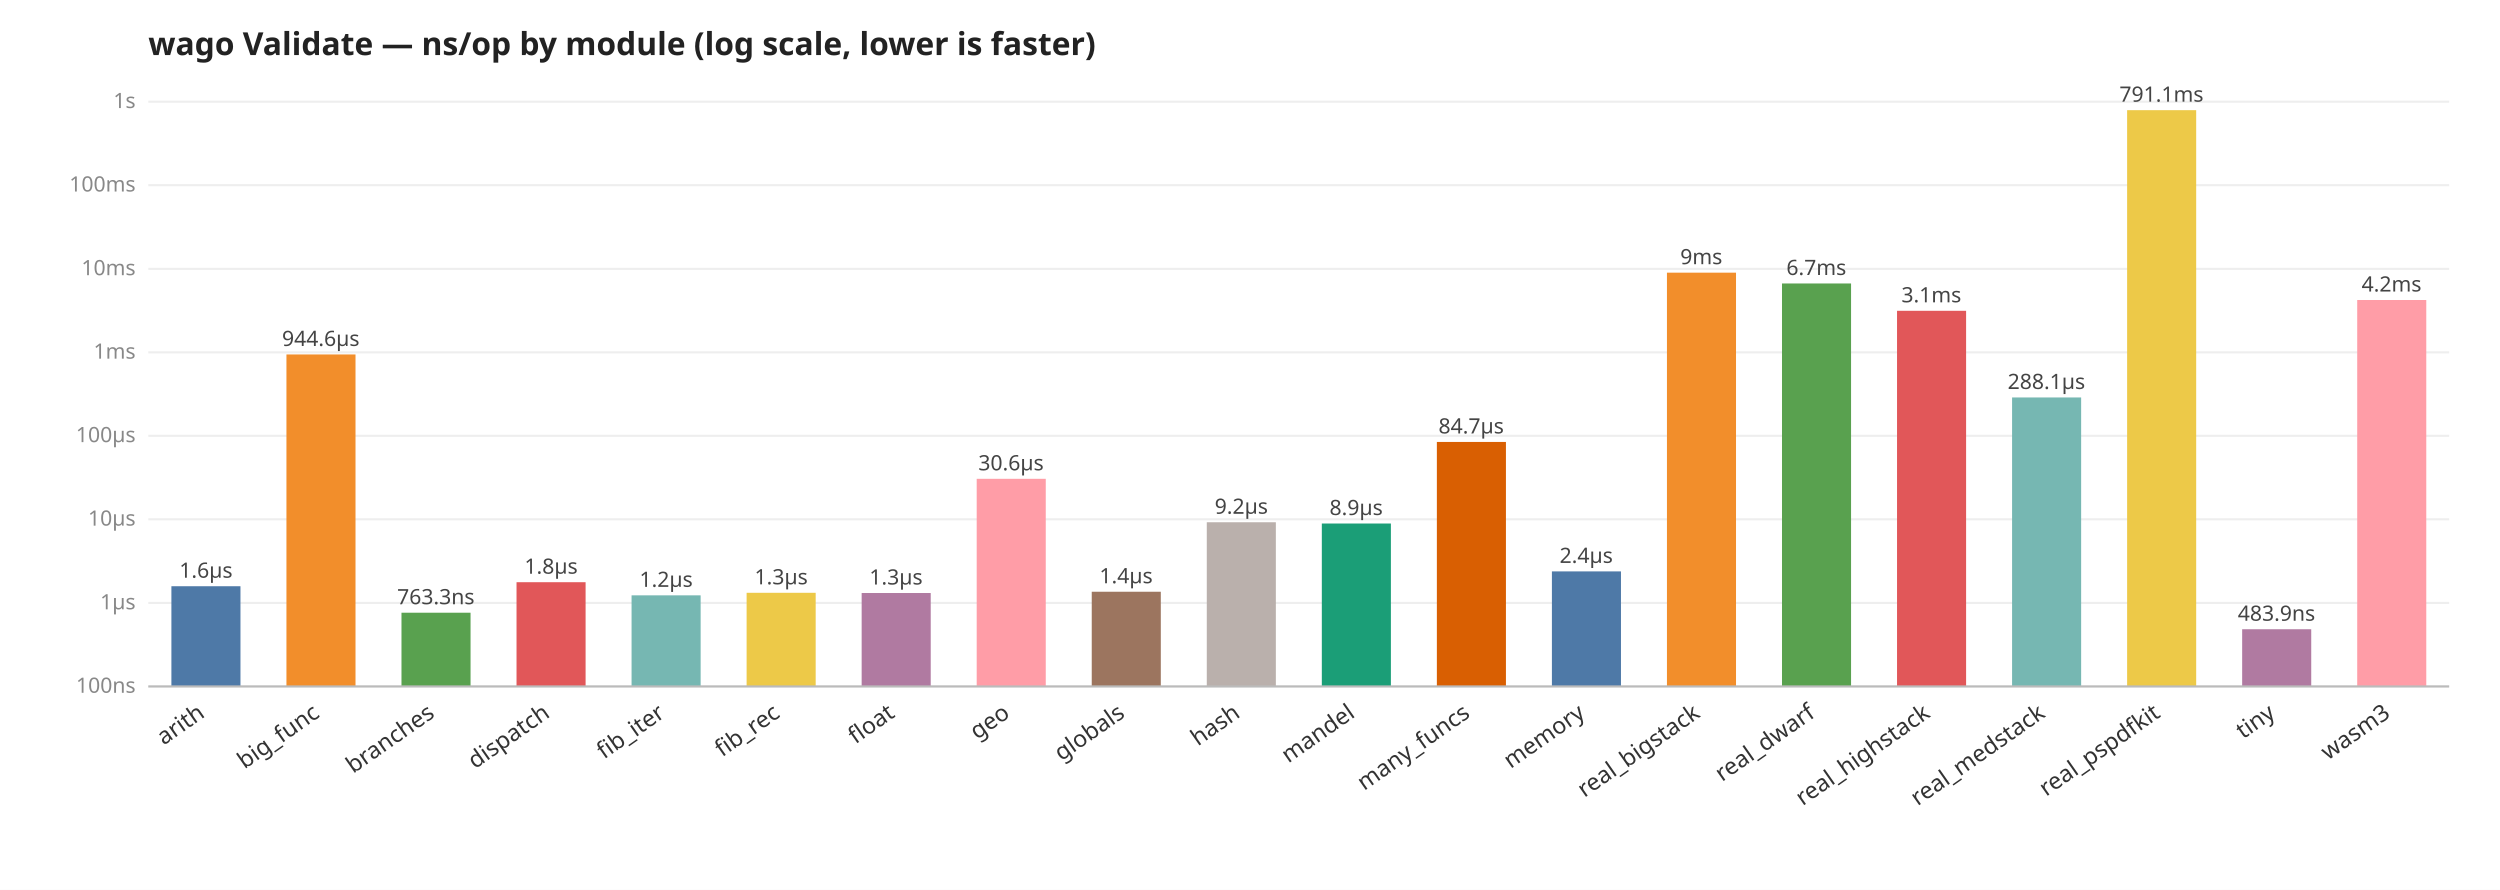
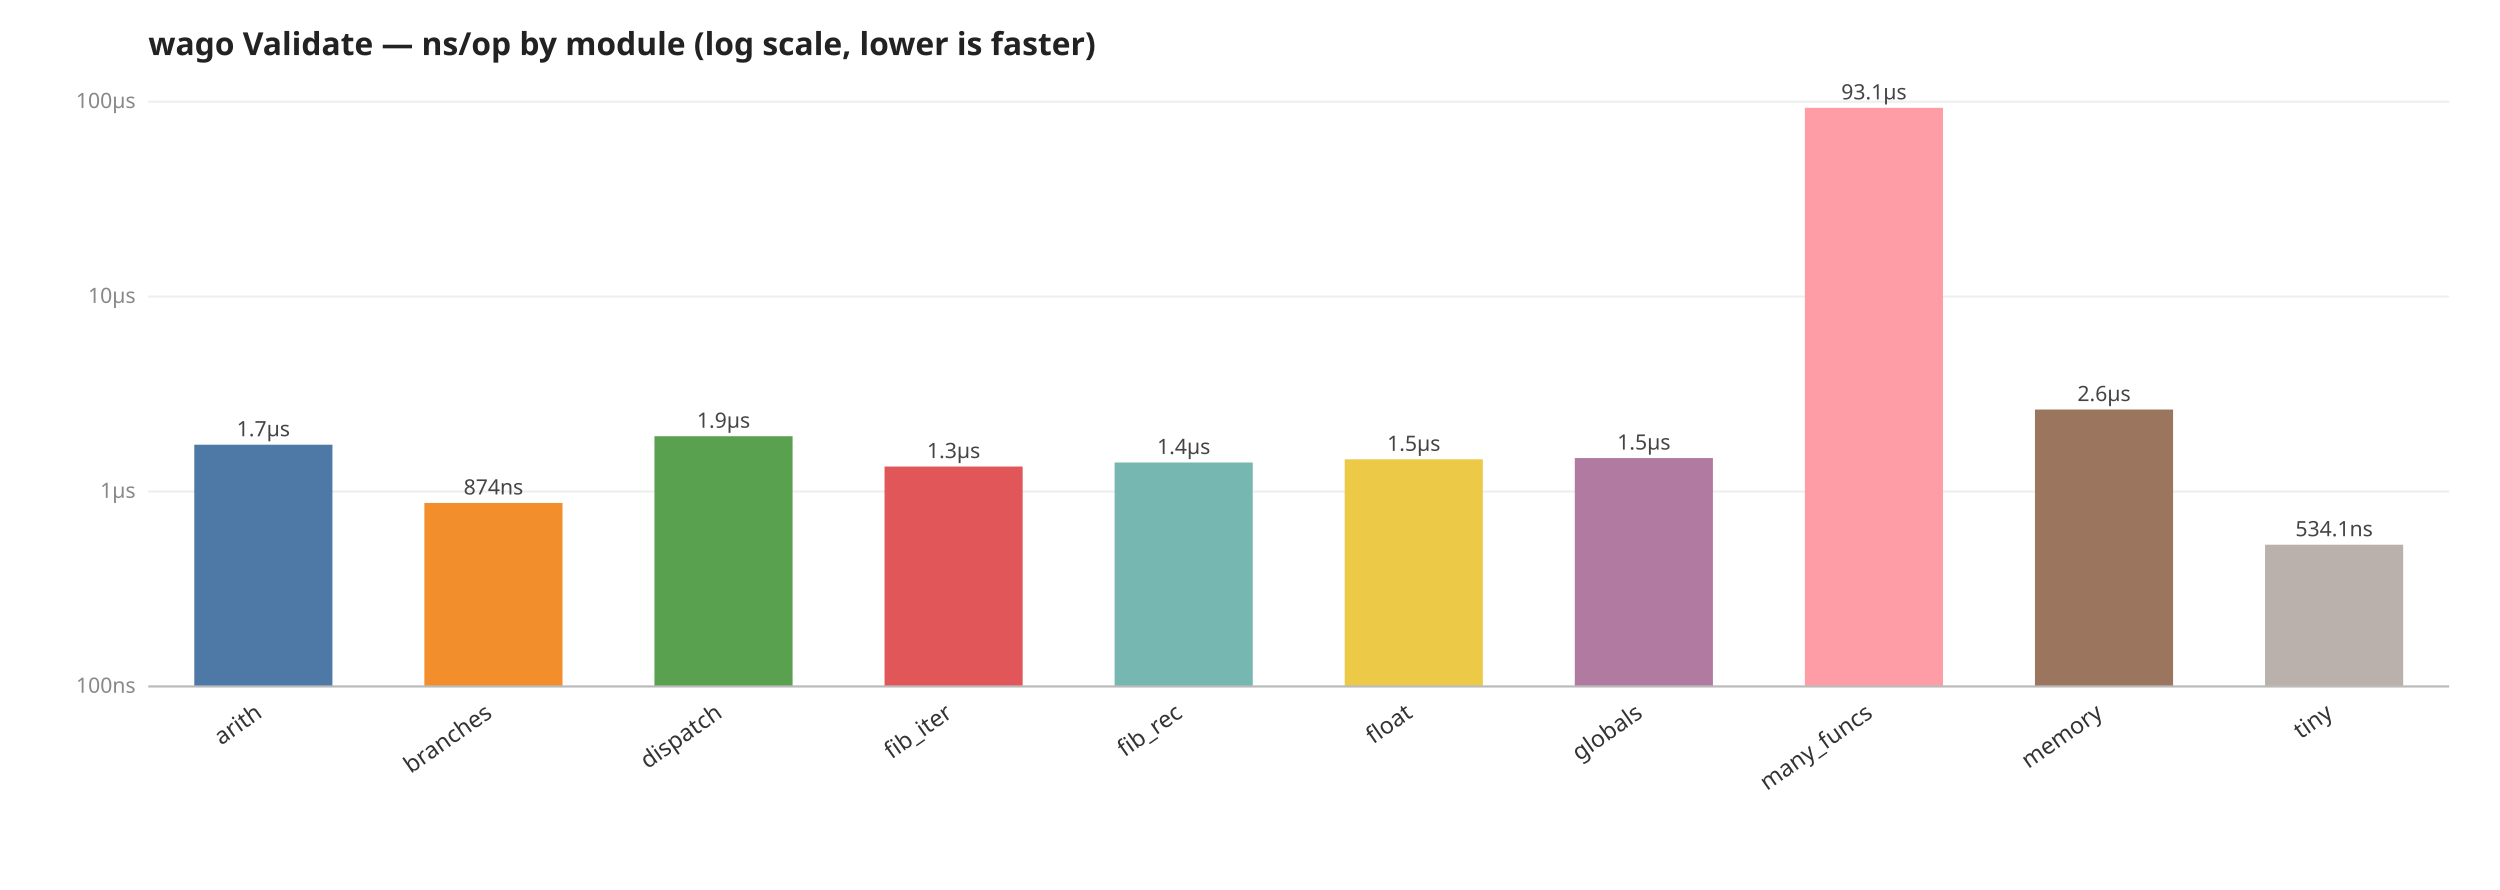
<svg xmlns="http://www.w3.org/2000/svg" width="1180" height="420" viewBox="0 0 1180 420" font-family="ui-sans-serif,system-ui,sans-serif">
  <style>.val{font-size:10px;fill:#444}.bval{font-size:8px;fill:#555}.cat{font-size:11px;fill:#333}.leg{font-size:11px;fill:#333}.ax{font-size:10px;fill:#888}.grid{stroke:#eee}.axis{stroke:#bbb}</style>
  <rect width="1180" height="420" fill="#fff" />
  <text x="70" y="26" font-size="15" font-weight="600" fill="#222">wago Validate — ns/op by module (log scale, lower is faster)</text>
  <line x1="70" y1="324.0" x2="1156" y2="324.0" class="grid" />
  <text x="64" y="327.0" class="ax" text-anchor="end">100ns</text>
-   <line x1="70" y1="284.6" x2="1156" y2="284.6" class="grid" />
-   <text x="64" y="287.6" class="ax" text-anchor="end">1µs</text>
-   <line x1="70" y1="245.1" x2="1156" y2="245.1" class="grid" />
-   <text x="64" y="248.1" class="ax" text-anchor="end">10µs</text>
-   <line x1="70" y1="205.7" x2="1156" y2="205.7" class="grid" />
-   <text x="64" y="208.7" class="ax" text-anchor="end">100µs</text>
-   <line x1="70" y1="166.3" x2="1156" y2="166.3" class="grid" />
-   <text x="64" y="169.3" class="ax" text-anchor="end">1ms</text>
-   <line x1="70" y1="126.9" x2="1156" y2="126.9" class="grid" />
-   <text x="64" y="129.9" class="ax" text-anchor="end">10ms</text>
-   <line x1="70" y1="87.4" x2="1156" y2="87.4" class="grid" />
-   <text x="64" y="90.4" class="ax" text-anchor="end">100ms</text>
+   <line x1="70" y1="232.0" x2="1156" y2="232.0" class="grid" />
+   <text x="64" y="235.0" class="ax" text-anchor="end">1µs</text>
+   <line x1="70" y1="140.0" x2="1156" y2="140.0" class="grid" />
+   <text x="64" y="143.0" class="ax" text-anchor="end">10µs</text>
  <line x1="70" y1="48.0" x2="1156" y2="48.0" class="grid" />
-   <text x="64" y="51.0" class="ax" text-anchor="end">1s</text>
-   <rect x="80.9" y="276.7" width="32.6" height="47.3" fill="#4e79a7" />
-   <text x="97.2" y="272.7" class="val" text-anchor="middle">1.6µs</text>
-   <text x="97.2" y="338.0" class="cat" text-anchor="end" transform="rotate(-35 97.2 338.0)">arith</text>
-   <rect x="135.2" y="167.3" width="32.6" height="156.7" fill="#f28e2b" />
-   <text x="151.4" y="163.3" class="val" text-anchor="middle">944.6µs</text>
-   <text x="151.4" y="338.0" class="cat" text-anchor="end" transform="rotate(-35 151.4 338.0)">big_func</text>
-   <rect x="189.5" y="289.2" width="32.6" height="34.8" fill="#59a14f" />
-   <text x="205.7" y="285.2" class="val" text-anchor="middle">763.3ns</text>
-   <text x="205.7" y="338.0" class="cat" text-anchor="end" transform="rotate(-35 205.7 338.0)">branches</text>
-   <rect x="243.8" y="274.8" width="32.6" height="49.2" fill="#e15759" />
-   <text x="260.1" y="270.8" class="val" text-anchor="middle">1.8µs</text>
-   <text x="260.1" y="338.0" class="cat" text-anchor="end" transform="rotate(-35 260.1 338.0)">dispatch</text>
-   <rect x="298.1" y="281.0" width="32.6" height="43.0" fill="#76b7b2" />
-   <text x="314.4" y="277.0" class="val" text-anchor="middle">1.2µs</text>
-   <text x="314.4" y="338.0" class="cat" text-anchor="end" transform="rotate(-35 314.4 338.0)">fib_iter</text>
-   <rect x="352.4" y="279.8" width="32.6" height="44.2" fill="#edc948" />
-   <text x="368.7" y="275.8" class="val" text-anchor="middle">1.3µs</text>
-   <text x="368.7" y="338.0" class="cat" text-anchor="end" transform="rotate(-35 368.7 338.0)">fib_rec</text>
-   <rect x="406.7" y="279.9" width="32.6" height="44.1" fill="#b07aa1" />
-   <text x="422.9" y="275.9" class="val" text-anchor="middle">1.3µs</text>
-   <text x="422.9" y="338.0" class="cat" text-anchor="end" transform="rotate(-35 422.9 338.0)">float</text>
-   <rect x="461.0" y="226.0" width="32.6" height="98.0" fill="#ff9da7" />
-   <text x="477.2" y="222.0" class="val" text-anchor="middle">30.6µs</text>
-   <text x="477.2" y="338.0" class="cat" text-anchor="end" transform="rotate(-35 477.2 338.0)">geo</text>
-   <rect x="515.3" y="279.3" width="32.6" height="44.7" fill="#9c755f" />
-   <text x="531.5" y="275.3" class="val" text-anchor="middle">1.4µs</text>
-   <text x="531.5" y="338.0" class="cat" text-anchor="end" transform="rotate(-35 531.5 338.0)">globals</text>
-   <rect x="569.6" y="246.5" width="32.6" height="77.5" fill="#bab0ac" />
-   <text x="585.9" y="242.5" class="val" text-anchor="middle">9.2µs</text>
-   <text x="585.9" y="338.0" class="cat" text-anchor="end" transform="rotate(-35 585.9 338.0)">hash</text>
-   <rect x="623.9" y="247.1" width="32.6" height="76.9" fill="#1b9e77" />
-   <text x="640.1" y="243.1" class="val" text-anchor="middle">8.9µs</text>
-   <text x="640.1" y="338.0" class="cat" text-anchor="end" transform="rotate(-35 640.1 338.0)">mandel</text>
-   <rect x="678.2" y="208.6" width="32.6" height="115.4" fill="#d95f02" />
-   <text x="694.4" y="204.6" class="val" text-anchor="middle">84.7µs</text>
-   <text x="694.4" y="338.0" class="cat" text-anchor="end" transform="rotate(-35 694.4 338.0)">many_funcs</text>
-   <rect x="732.5" y="269.7" width="32.6" height="54.3" fill="#4e79a7" />
-   <text x="748.7" y="265.7" class="val" text-anchor="middle">2.4µs</text>
-   <text x="748.7" y="338.0" class="cat" text-anchor="end" transform="rotate(-35 748.7 338.0)">memory</text>
-   <rect x="786.8" y="128.7" width="32.6" height="195.3" fill="#f28e2b" />
-   <text x="803.0" y="124.7" class="val" text-anchor="middle">9ms</text>
-   <text x="803.0" y="338.0" class="cat" text-anchor="end" transform="rotate(-35 803.0 338.0)">real_bigstack</text>
-   <rect x="841.1" y="133.8" width="32.6" height="190.2" fill="#59a14f" />
-   <text x="857.3" y="129.8" class="val" text-anchor="middle">6.7ms</text>
-   <text x="857.3" y="338.0" class="cat" text-anchor="end" transform="rotate(-35 857.3 338.0)">real_dwarf</text>
-   <rect x="895.4" y="146.7" width="32.6" height="177.3" fill="#e15759" />
-   <text x="911.6" y="142.7" class="val" text-anchor="middle">3.1ms</text>
-   <text x="911.6" y="338.0" class="cat" text-anchor="end" transform="rotate(-35 911.6 338.0)">real_highstack</text>
-   <rect x="949.7" y="187.6" width="32.6" height="136.4" fill="#76b7b2" />
-   <text x="965.9" y="183.6" class="val" text-anchor="middle">288.1µs</text>
-   <text x="965.9" y="338.0" class="cat" text-anchor="end" transform="rotate(-35 965.9 338.0)">real_medstack</text>
-   <rect x="1004.0" y="52.0" width="32.6" height="272.0" fill="#edc948" />
-   <text x="1020.2" y="48.0" class="val" text-anchor="middle">791.1ms</text>
-   <text x="1020.2" y="338.0" class="cat" text-anchor="end" transform="rotate(-35 1020.2 338.0)">real_pspdfkit</text>
-   <rect x="1058.3" y="297.0" width="32.6" height="27.0" fill="#b07aa1" />
-   <text x="1074.5" y="293.0" class="val" text-anchor="middle">483.9ns</text>
-   <text x="1074.5" y="338.0" class="cat" text-anchor="end" transform="rotate(-35 1074.5 338.0)">tiny</text>
-   <rect x="1112.6" y="141.6" width="32.6" height="182.4" fill="#ff9da7" />
-   <text x="1128.8" y="137.6" class="val" text-anchor="middle">4.2ms</text>
-   <text x="1128.8" y="338.0" class="cat" text-anchor="end" transform="rotate(-35 1128.8 338.0)">wasm3</text>
+   <text x="64" y="51.0" class="ax" text-anchor="end">100µs</text>
+   <rect x="91.7" y="209.9" width="65.2" height="114.1" fill="#4e79a7" />
+   <text x="124.3" y="205.9" class="val" text-anchor="middle">1.7µs</text>
+   <text x="124.3" y="338.0" class="cat" text-anchor="end" transform="rotate(-35 124.3 338.0)">arith</text>
+   <rect x="200.3" y="237.4" width="65.2" height="86.6" fill="#f28e2b" />
+   <text x="232.9" y="233.4" class="val" text-anchor="middle">874ns</text>
+   <text x="232.9" y="338.0" class="cat" text-anchor="end" transform="rotate(-35 232.9 338.0)">branches</text>
+   <rect x="308.9" y="205.9" width="65.2" height="118.1" fill="#59a14f" />
+   <text x="341.5" y="201.9" class="val" text-anchor="middle">1.9µs</text>
+   <text x="341.5" y="338.0" class="cat" text-anchor="end" transform="rotate(-35 341.5 338.0)">dispatch</text>
+   <rect x="417.5" y="220.2" width="65.2" height="103.8" fill="#e15759" />
+   <text x="450.1" y="216.2" class="val" text-anchor="middle">1.3µs</text>
+   <text x="450.1" y="338.0" class="cat" text-anchor="end" transform="rotate(-35 450.1 338.0)">fib_iter</text>
+   <rect x="526.1" y="218.3" width="65.2" height="105.7" fill="#76b7b2" />
+   <text x="558.7" y="214.3" class="val" text-anchor="middle">1.4µs</text>
+   <text x="558.7" y="338.0" class="cat" text-anchor="end" transform="rotate(-35 558.7 338.0)">fib_rec</text>
+   <rect x="634.7" y="216.8" width="65.2" height="107.2" fill="#edc948" />
+   <text x="667.3" y="212.8" class="val" text-anchor="middle">1.5µs</text>
+   <text x="667.3" y="338.0" class="cat" text-anchor="end" transform="rotate(-35 667.3 338.0)">float</text>
+   <rect x="743.3" y="216.2" width="65.2" height="107.8" fill="#b07aa1" />
+   <text x="775.9" y="212.2" class="val" text-anchor="middle">1.5µs</text>
+   <text x="775.9" y="338.0" class="cat" text-anchor="end" transform="rotate(-35 775.9 338.0)">globals</text>
+   <rect x="851.9" y="50.9" width="65.2" height="273.1" fill="#ff9da7" />
+   <text x="884.5" y="46.9" class="val" text-anchor="middle">93.1µs</text>
+   <text x="884.5" y="338.0" class="cat" text-anchor="end" transform="rotate(-35 884.5 338.0)">many_funcs</text>
+   <rect x="960.5" y="193.3" width="65.2" height="130.7" fill="#9c755f" />
+   <text x="993.1" y="189.3" class="val" text-anchor="middle">2.6µs</text>
+   <text x="993.1" y="338.0" class="cat" text-anchor="end" transform="rotate(-35 993.1 338.0)">memory</text>
+   <rect x="1069.1" y="257.1" width="65.2" height="66.9" fill="#bab0ac" />
+   <text x="1101.7" y="253.1" class="val" text-anchor="middle">534.1ns</text>
+   <text x="1101.7" y="338.0" class="cat" text-anchor="end" transform="rotate(-35 1101.7 338.0)">tiny</text>
  <line x1="70" y1="324.0" x2="1156" y2="324.0" class="axis" />
</svg>
